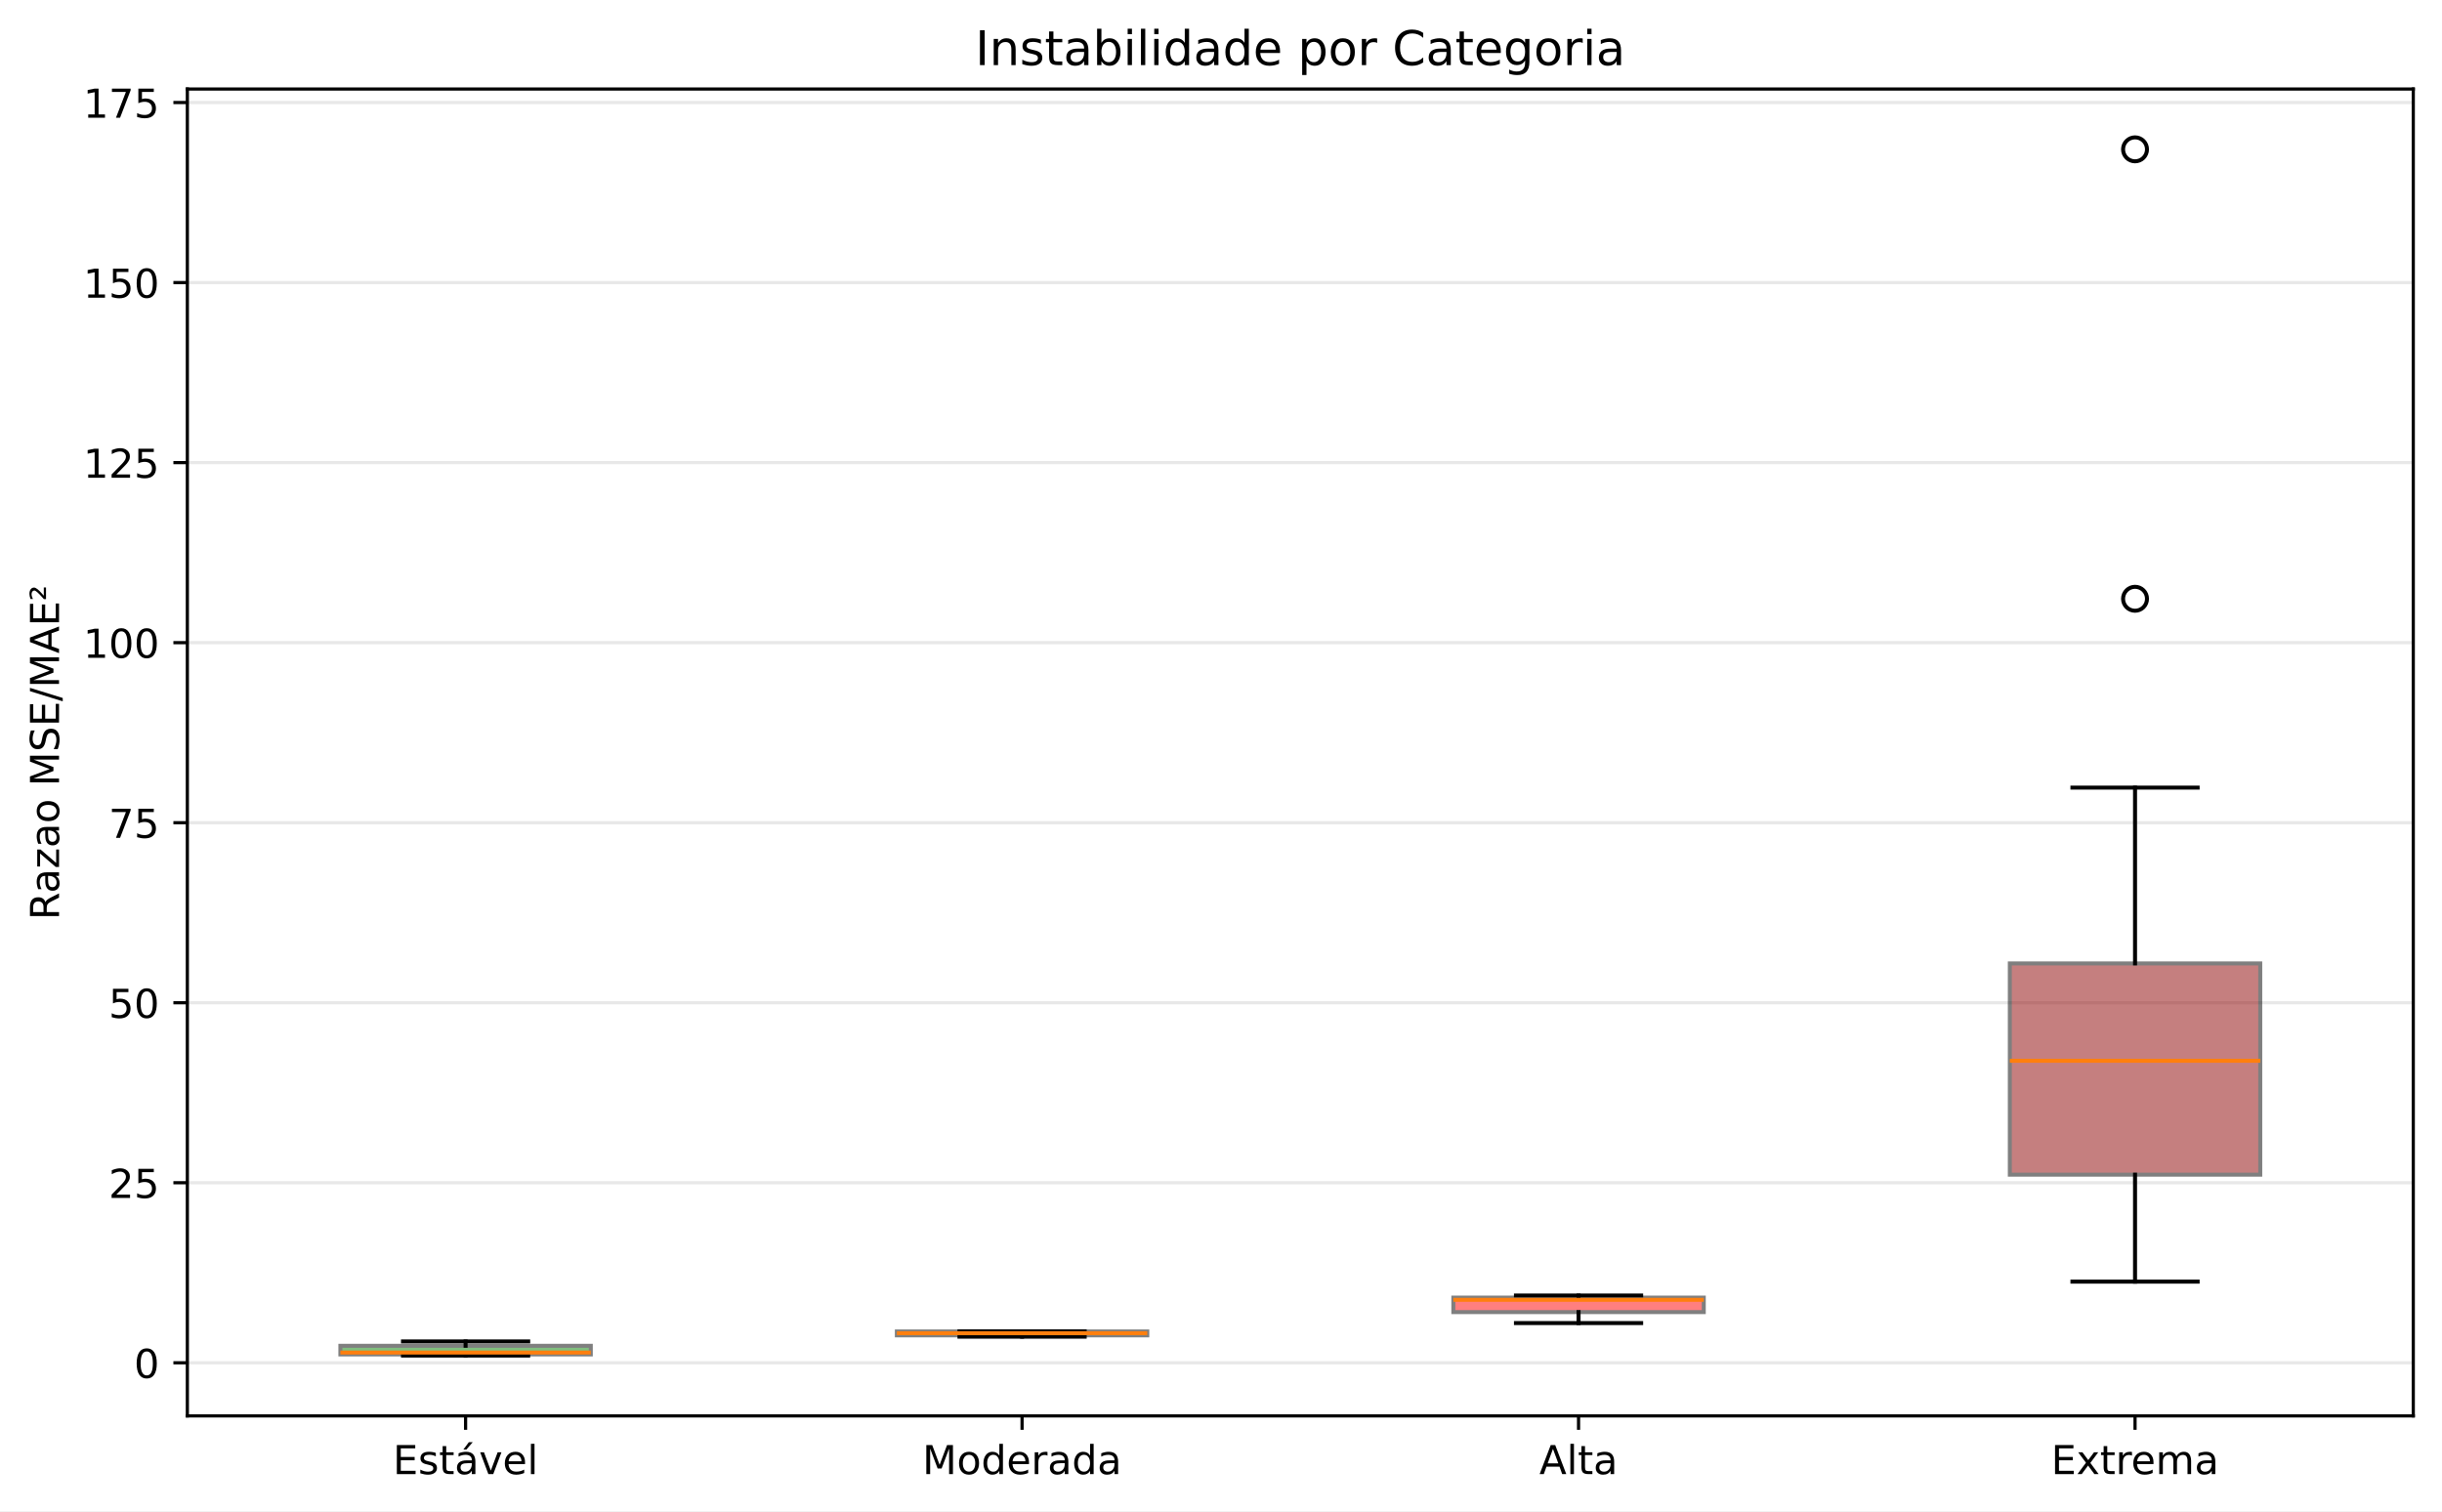
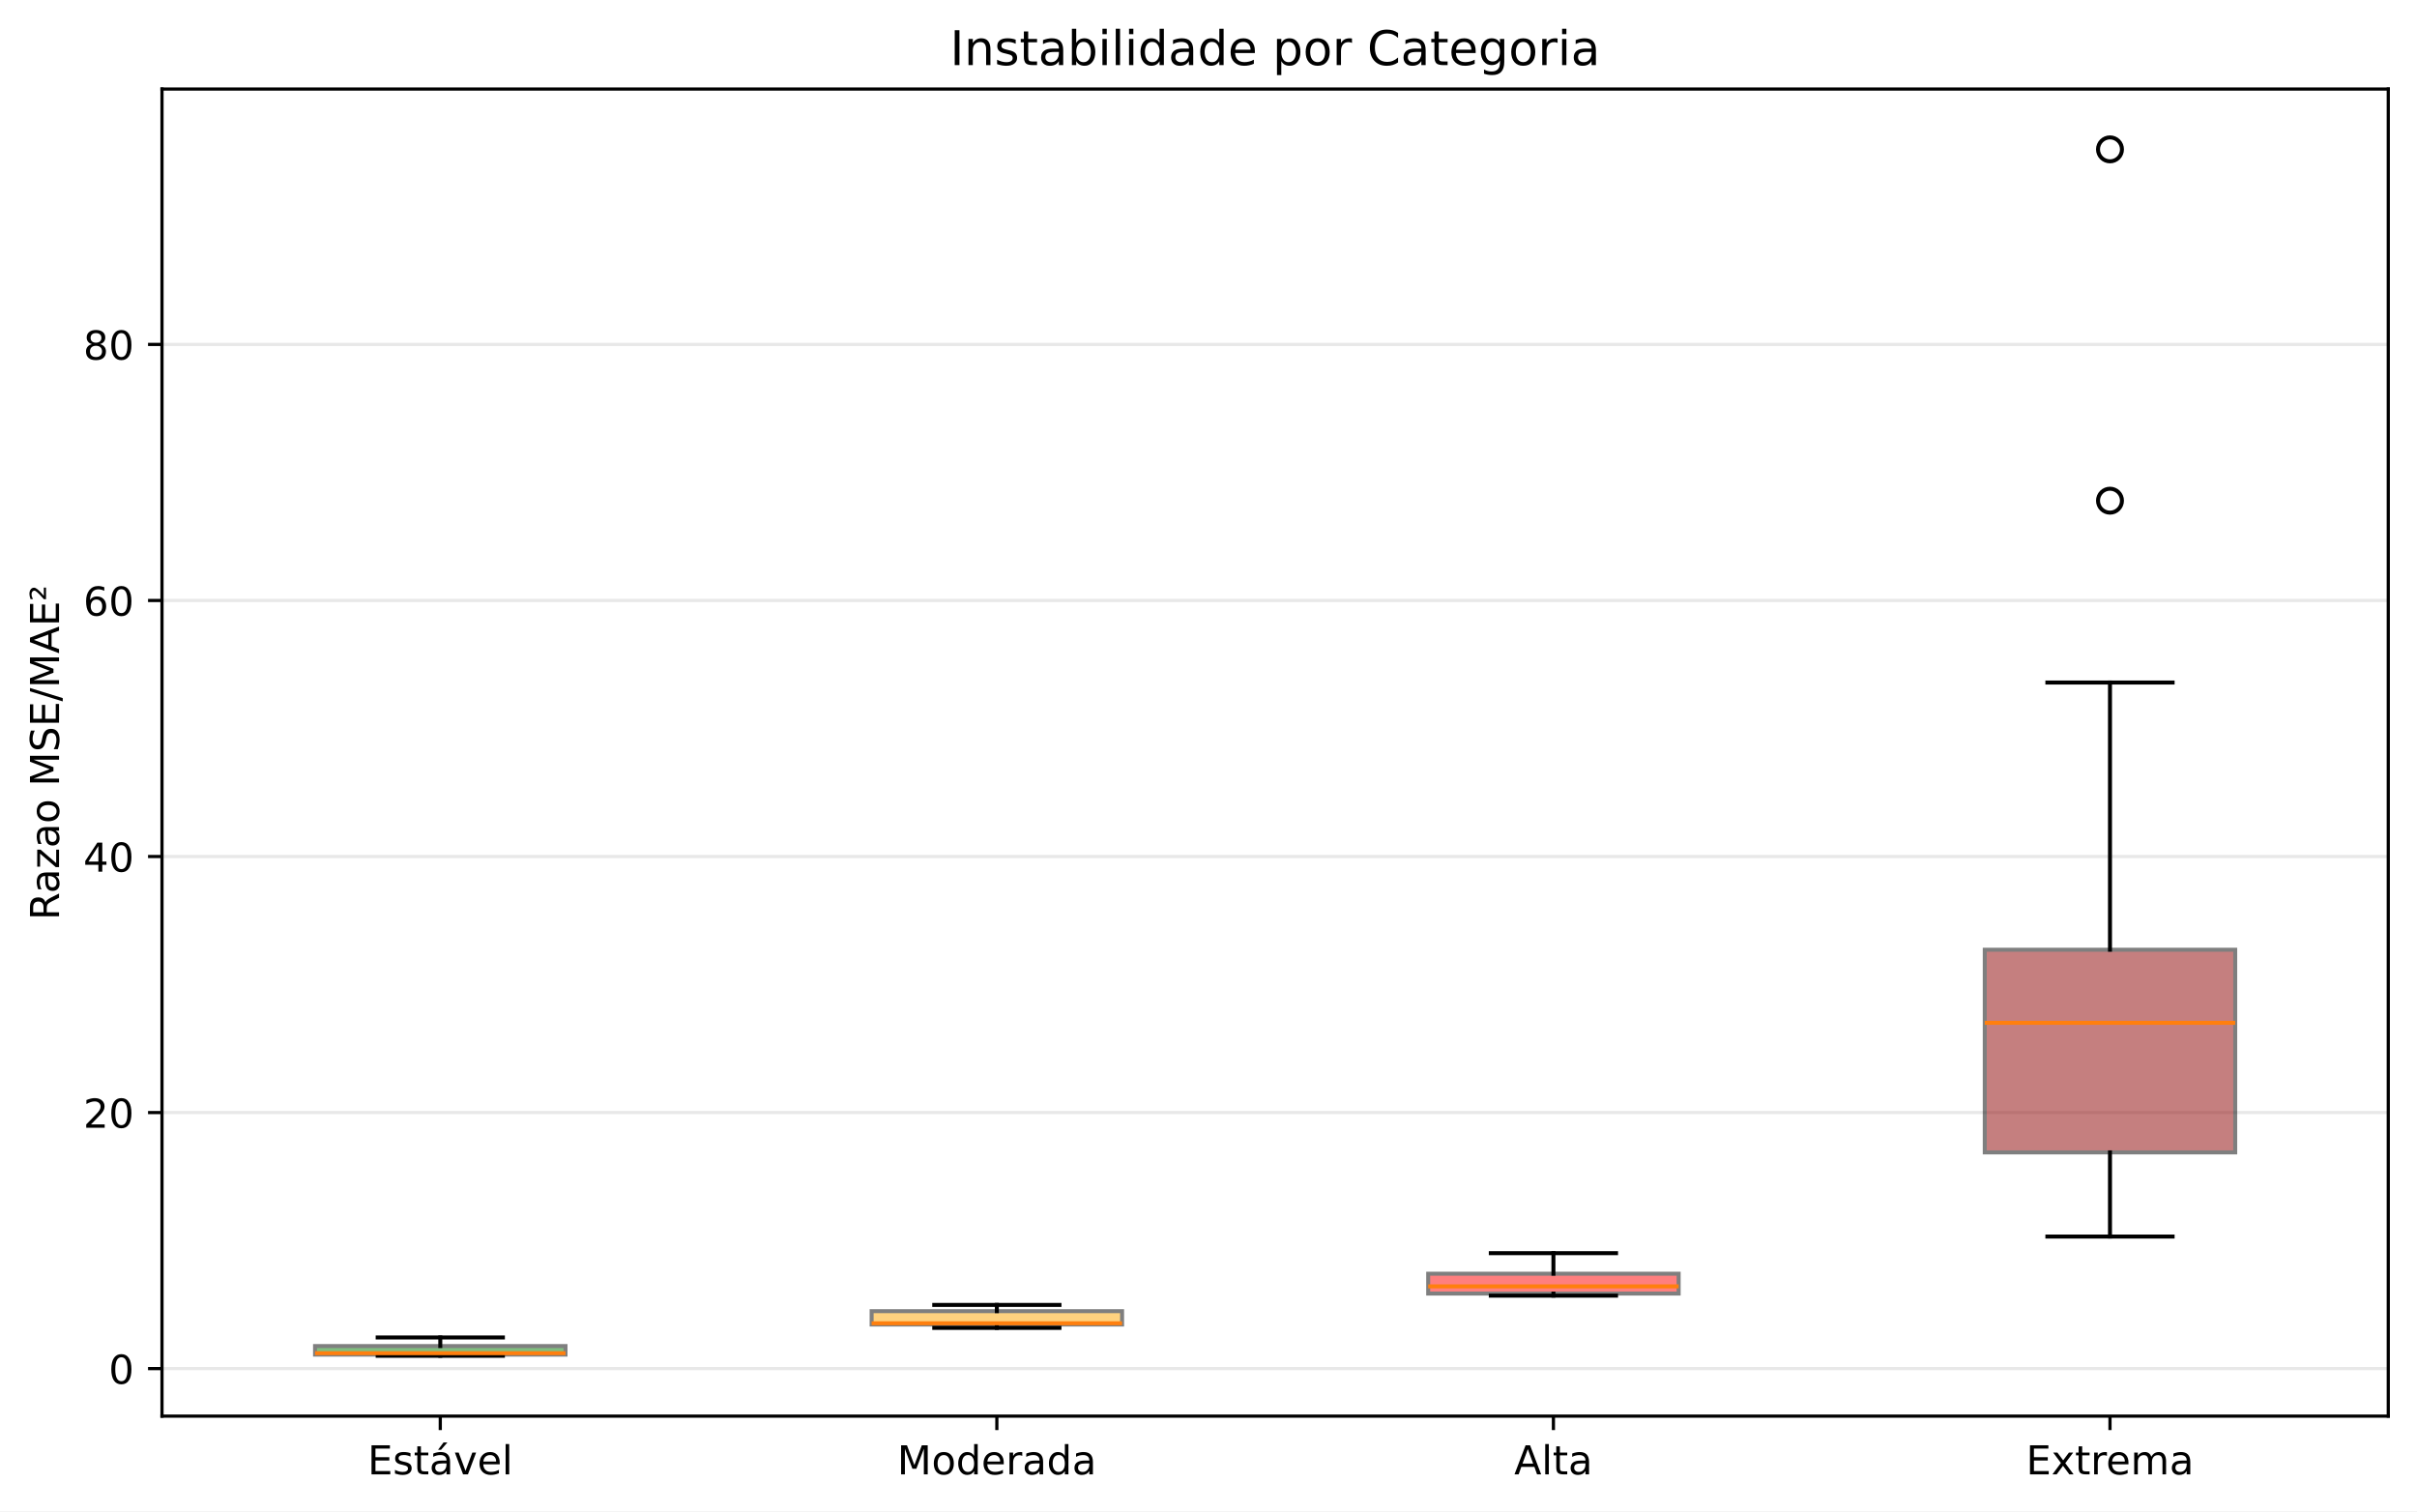
- <svg xmlns="http://www.w3.org/2000/svg" xmlns:xlink="http://www.w3.org/1999/xlink" width="612.166pt" height="378.836pt" viewBox="0 0 612.166 378.836" version="1.1">
+ <svg xmlns="http://www.w3.org/2000/svg" xmlns:xlink="http://www.w3.org/1999/xlink" width="605.803pt" height="378.836pt" viewBox="0 0 605.803 378.836" version="1.1">
  <defs>
    <style type="text/css">*{stroke-linejoin: round; stroke-linecap: butt}</style>
  </defs>
  <g id="figure_1">
    <g id="patch_1">
-       <path d="M 0 378.836  L 612.166 378.836  L 612.166 0  L 0 0  z " style="fill: #ffffff" />
+       <path d="M 0 378.836  L 605.803 378.836  L 605.803 0  L 0 0  z " style="fill: #ffffff" />
    </g>
    <g id="axes_1">
      <g id="patch_2">
-         <path d="M 46.966 354.958  L 604.966 354.958  L 604.966 22.318  L 46.966 22.318  z " style="fill: #ffffff" />
+         <path d="M 40.603 354.958  L 598.603 354.958  L 598.603 22.318  L 40.603 22.318  z " style="fill: #ffffff" />
      </g>
      <g id="matplotlib.axis_1">
        <g id="xtick_1">
          <g id="line2d_1">
            <defs>
-               <path id="m7fece9d2dd" d="M 0 0  L 0 3.5  " style="stroke: #000000; stroke-width: 0.8" />
+               <path id="m780b7bba0a" d="M 0 0  L 0 3.5  " style="stroke: #000000; stroke-width: 0.8" />
            </defs>
            <g>
-               <use xlink:href="#m7fece9d2dd" x="116.716" y="354.958" style="stroke: #000000; stroke-width: 0.8" />
+               <use xlink:href="#m780b7bba0a" x="110.353" y="354.958" style="stroke: #000000; stroke-width: 0.8" />
            </g>
          </g>
          <g id="text_1">
-             <g transform="translate(98.50234 369.5566) scale(0.1 -0.1)">
+             <g transform="translate(92.13984 369.5566) scale(0.1 -0.1)">
              <defs>
                <path id="DejaVuSans-45" d="M 628 4666  L 3578 4666  L 3578 4134  L 1259 4134  L 1259 2753  L 3481 2753  L 3481 2222  L 1259 2222  L 1259 531  L 3634 531  L 3634 0  L 628 0  L 628 4666  z " transform="scale(0.015625)" />
                <path id="DejaVuSans-73" d="M 2834 3397  L 2834 2853  Q 2591 2978 2328 3040  Q 2066 3103 1784 3103  Q 1356 3103 1142 2972  Q 928 2841 928 2578  Q 928 2378 1081 2264  Q 1234 2150 1697 2047  L 1894 2003  Q 2506 1872 2764 1633  Q 3022 1394 3022 966  Q 3022 478 2636 193  Q 2250 -91 1575 -91  Q 1294 -91 989 -36  Q 684 19 347 128  L 347 722  Q 666 556 975 473  Q 1284 391 1588 391  Q 1994 391 2212 530  Q 2431 669 2431 922  Q 2431 1156 2273 1281  Q 2116 1406 1581 1522  L 1381 1569  Q 847 1681 609 1914  Q 372 2147 372 2553  Q 372 3047 722 3315  Q 1072 3584 1716 3584  Q 2034 3584 2315 3537  Q 2597 3491 2834 3397  z " transform="scale(0.015625)" />
                <path id="DejaVuSans-74" d="M 1172 4494  L 1172 3500  L 2356 3500  L 2356 3053  L 1172 3053  L 1172 1153  Q 1172 725 1289 603  Q 1406 481 1766 481  L 2356 481  L 2356 0  L 1766 0  Q 1100 0 847 248  Q 594 497 594 1153  L 594 3053  L 172 3053  L 172 3500  L 594 3500  L 594 4494  L 1172 4494  z " transform="scale(0.015625)" />
                <path id="DejaVuSans-e1" d="M 2194 1759  Q 1497 1759 1228 1600  Q 959 1441 959 1056  Q 959 750 1161 570  Q 1363 391 1709 391  Q 2188 391 2477 730  Q 2766 1069 2766 1631  L 2766 1759  L 2194 1759  z M 3341 1997  L 3341 0  L 2766 0  L 2766 531  Q 2569 213 2275 61  Q 1981 -91 1556 -91  Q 1019 -91 701 211  Q 384 513 384 1019  Q 384 1609 779 1909  Q 1175 2209 1959 2209  L 2766 2209  L 2766 2266  Q 2766 2663 2505 2880  Q 2244 3097 1772 3097  Q 1472 3097 1187 3025  Q 903 2953 641 2809  L 641 3341  Q 956 3463 1253 3523  Q 1550 3584 1831 3584  Q 2591 3584 2966 3190  Q 3341 2797 3341 1997  z M 2290 5119  L 2912 5119  L 1894 3944  L 1415 3944  L 2290 5119  z " transform="scale(0.015625)" />
                <path id="DejaVuSans-76" d="M 191 3500  L 800 3500  L 1894 563  L 2988 3500  L 3597 3500  L 2284 0  L 1503 0  L 191 3500  z " transform="scale(0.015625)" />
                <path id="DejaVuSans-65" d="M 3597 1894  L 3597 1613  L 953 1613  Q 991 1019 1311 708  Q 1631 397 2203 397  Q 2534 397 2845 478  Q 3156 559 3463 722  L 3463 178  Q 3153 47 2828 -22  Q 2503 -91 2169 -91  Q 1331 -91 842 396  Q 353 884 353 1716  Q 353 2575 817 3079  Q 1281 3584 2069 3584  Q 2775 3584 3186 3129  Q 3597 2675 3597 1894  z M 3022 2063  Q 3016 2534 2758 2815  Q 2500 3097 2075 3097  Q 1594 3097 1305 2825  Q 1016 2553 972 2059  L 3022 2063  z " transform="scale(0.015625)" />
                <path id="DejaVuSans-6c" d="M 603 4863  L 1178 4863  L 1178 0  L 603 0  L 603 4863  z " transform="scale(0.015625)" />
              </defs>
              <use xlink:href="#DejaVuSans-45" />
              <use xlink:href="#DejaVuSans-73" transform="translate(63.18359 0)" />
              <use xlink:href="#DejaVuSans-74" transform="translate(115.2832 0)" />
              <use xlink:href="#DejaVuSans-e1" transform="translate(154.4922 0)" />
              <use xlink:href="#DejaVuSans-76" transform="translate(215.7715 0)" />
              <use xlink:href="#DejaVuSans-65" transform="translate(274.9512 0)" />
              <use xlink:href="#DejaVuSans-6c" transform="translate(336.4746 0)" />
            </g>
          </g>
        </g>
        <g id="xtick_2">
          <g id="line2d_2">
            <g>
-               <use xlink:href="#m7fece9d2dd" x="256.216" y="354.958" style="stroke: #000000; stroke-width: 0.8" />
+               <use xlink:href="#m780b7bba0a" x="249.853" y="354.958" style="stroke: #000000; stroke-width: 0.8" />
            </g>
          </g>
          <g id="text_2">
-             <g transform="translate(231.2336 369.5566) scale(0.1 -0.1)">
+             <g transform="translate(224.8711 369.5566) scale(0.1 -0.1)">
              <defs>
                <path id="DejaVuSans-4d" d="M 628 4666  L 1569 4666  L 2759 1491  L 3956 4666  L 4897 4666  L 4897 0  L 4281 0  L 4281 4097  L 3078 897  L 2444 897  L 1241 4097  L 1241 0  L 628 0  L 628 4666  z " transform="scale(0.015625)" />
                <path id="DejaVuSans-6f" d="M 1959 3097  Q 1497 3097 1228 2736  Q 959 2375 959 1747  Q 959 1119 1226 758  Q 1494 397 1959 397  Q 2419 397 2687 759  Q 2956 1122 2956 1747  Q 2956 2369 2687 2733  Q 2419 3097 1959 3097  z M 1959 3584  Q 2709 3584 3137 3096  Q 3566 2609 3566 1747  Q 3566 888 3137 398  Q 2709 -91 1959 -91  Q 1206 -91 779 398  Q 353 888 353 1747  Q 353 2609 779 3096  Q 1206 3584 1959 3584  z " transform="scale(0.015625)" />
                <path id="DejaVuSans-64" d="M 2906 2969  L 2906 4863  L 3481 4863  L 3481 0  L 2906 0  L 2906 525  Q 2725 213 2448 61  Q 2172 -91 1784 -91  Q 1150 -91 751 415  Q 353 922 353 1747  Q 353 2572 751 3078  Q 1150 3584 1784 3584  Q 2172 3584 2448 3432  Q 2725 3281 2906 2969  z M 947 1747  Q 947 1113 1208 752  Q 1469 391 1925 391  Q 2381 391 2643 752  Q 2906 1113 2906 1747  Q 2906 2381 2643 2742  Q 2381 3103 1925 3103  Q 1469 3103 1208 2742  Q 947 2381 947 1747  z " transform="scale(0.015625)" />
                <path id="DejaVuSans-72" d="M 2631 2963  Q 2534 3019 2420 3045  Q 2306 3072 2169 3072  Q 1681 3072 1420 2755  Q 1159 2438 1159 1844  L 1159 0  L 581 0  L 581 3500  L 1159 3500  L 1159 2956  Q 1341 3275 1631 3429  Q 1922 3584 2338 3584  Q 2397 3584 2469 3576  Q 2541 3569 2628 3553  L 2631 2963  z " transform="scale(0.015625)" />
                <path id="DejaVuSans-61" d="M 2194 1759  Q 1497 1759 1228 1600  Q 959 1441 959 1056  Q 959 750 1161 570  Q 1363 391 1709 391  Q 2188 391 2477 730  Q 2766 1069 2766 1631  L 2766 1759  L 2194 1759  z M 3341 1997  L 3341 0  L 2766 0  L 2766 531  Q 2569 213 2275 61  Q 1981 -91 1556 -91  Q 1019 -91 701 211  Q 384 513 384 1019  Q 384 1609 779 1909  Q 1175 2209 1959 2209  L 2766 2209  L 2766 2266  Q 2766 2663 2505 2880  Q 2244 3097 1772 3097  Q 1472 3097 1187 3025  Q 903 2953 641 2809  L 641 3341  Q 956 3463 1253 3523  Q 1550 3584 1831 3584  Q 2591 3584 2966 3190  Q 3341 2797 3341 1997  z " transform="scale(0.015625)" />
              </defs>
              <use xlink:href="#DejaVuSans-4d" />
              <use xlink:href="#DejaVuSans-6f" transform="translate(86.2793 0)" />
              <use xlink:href="#DejaVuSans-64" transform="translate(147.4609 0)" />
              <use xlink:href="#DejaVuSans-65" transform="translate(210.9375 0)" />
              <use xlink:href="#DejaVuSans-72" transform="translate(272.4609 0)" />
              <use xlink:href="#DejaVuSans-61" transform="translate(313.5742 0)" />
              <use xlink:href="#DejaVuSans-64" transform="translate(374.8535 0)" />
              <use xlink:href="#DejaVuSans-61" transform="translate(438.3301 0)" />
            </g>
          </g>
        </g>
        <g id="xtick_3">
          <g id="line2d_3">
            <g>
-               <use xlink:href="#m7fece9d2dd" x="395.716" y="354.958" style="stroke: #000000; stroke-width: 0.8" />
+               <use xlink:href="#m780b7bba0a" x="389.353" y="354.958" style="stroke: #000000; stroke-width: 0.8" />
            </g>
          </g>
          <g id="text_3">
-             <g transform="translate(385.882 369.5566) scale(0.1 -0.1)">
+             <g transform="translate(379.5195 369.5566) scale(0.1 -0.1)">
              <defs>
                <path id="DejaVuSans-41" d="M 2188 4044  L 1331 1722  L 3047 1722  L 2188 4044  z M 1831 4666  L 2547 4666  L 4325 0  L 3669 0  L 3244 1197  L 1141 1197  L 716 0  L 50 0  L 1831 4666  z " transform="scale(0.015625)" />
              </defs>
              <use xlink:href="#DejaVuSans-41" />
              <use xlink:href="#DejaVuSans-6c" transform="translate(68.4082 0)" />
              <use xlink:href="#DejaVuSans-74" transform="translate(96.19141 0)" />
              <use xlink:href="#DejaVuSans-61" transform="translate(135.4004 0)" />
            </g>
          </g>
        </g>
        <g id="xtick_4">
          <g id="line2d_4">
            <g>
-               <use xlink:href="#m7fece9d2dd" x="535.216" y="354.958" style="stroke: #000000; stroke-width: 0.8" />
+               <use xlink:href="#m780b7bba0a" x="528.853" y="354.958" style="stroke: #000000; stroke-width: 0.8" />
            </g>
          </g>
          <g id="text_4">
-             <g transform="translate(514.1828 369.5566) scale(0.1 -0.1)">
+             <g transform="translate(507.8203 369.5566) scale(0.1 -0.1)">
              <defs>
                <path id="DejaVuSans-78" d="M 3513 3500  L 2247 1797  L 3578 0  L 2900 0  L 1881 1375  L 863 0  L 184 0  L 1544 1831  L 300 3500  L 978 3500  L 1906 2253  L 2834 3500  L 3513 3500  z " transform="scale(0.015625)" />
                <path id="DejaVuSans-6d" d="M 3328 2828  Q 3544 3216 3844 3400  Q 4144 3584 4550 3584  Q 5097 3584 5394 3201  Q 5691 2819 5691 2113  L 5691 0  L 5113 0  L 5113 2094  Q 5113 2597 4934 2840  Q 4756 3084 4391 3084  Q 3944 3084 3684 2787  Q 3425 2491 3425 1978  L 3425 0  L 2847 0  L 2847 2094  Q 2847 2600 2669 2842  Q 2491 3084 2119 3084  Q 1678 3084 1418 2786  Q 1159 2488 1159 1978  L 1159 0  L 581 0  L 581 3500  L 1159 3500  L 1159 2956  Q 1356 3278 1631 3431  Q 1906 3584 2284 3584  Q 2666 3584 2933 3390  Q 3200 3197 3328 2828  z " transform="scale(0.015625)" />
              </defs>
              <use xlink:href="#DejaVuSans-45" />
              <use xlink:href="#DejaVuSans-78" transform="translate(63.18359 0)" />
              <use xlink:href="#DejaVuSans-74" transform="translate(122.3633 0)" />
              <use xlink:href="#DejaVuSans-72" transform="translate(161.5723 0)" />
              <use xlink:href="#DejaVuSans-65" transform="translate(200.4355 0)" />
              <use xlink:href="#DejaVuSans-6d" transform="translate(261.959 0)" />
              <use xlink:href="#DejaVuSans-61" transform="translate(359.3711 0)" />
            </g>
          </g>
        </g>
      </g>
      <g id="matplotlib.axis_2">
        <g id="ytick_1">
          <g id="line2d_5">
-             <path d="M 46.966 341.649  L 604.966 341.649  " clip-path="url(#p6af36f04df)" style="fill: none; stroke: #b0b0b0; stroke-opacity: 0.3; stroke-width: 0.8; stroke-linecap: square" />
+             <path d="M 40.603 343.047  L 598.603 343.047  " clip-path="url(#paced80e25e)" style="fill: none; stroke: #b0b0b0; stroke-opacity: 0.3; stroke-width: 0.8; stroke-linecap: square" />
          </g>
          <g id="line2d_6">
            <defs>
-               <path id="m280bba5cdb" d="M 0 0  L -3.5 0  " style="stroke: #000000; stroke-width: 0.8" />
+               <path id="m5405445f3c" d="M 0 0  L -3.5 0  " style="stroke: #000000; stroke-width: 0.8" />
            </defs>
            <g>
-               <use xlink:href="#m280bba5cdb" x="46.966" y="341.649" style="stroke: #000000; stroke-width: 0.8" />
+               <use xlink:href="#m5405445f3c" x="40.603" y="343.047" style="stroke: #000000; stroke-width: 0.8" />
            </g>
          </g>
          <g id="text_5">
-             <g transform="translate(33.60312 345.4481) scale(0.1 -0.1)">
+             <g transform="translate(27.24063 346.8462) scale(0.1 -0.1)">
              <defs>
                <path id="DejaVuSans-30" d="M 2034 4250  Q 1547 4250 1301 3770  Q 1056 3291 1056 2328  Q 1056 1369 1301 889  Q 1547 409 2034 409  Q 2525 409 2770 889  Q 3016 1369 3016 2328  Q 3016 3291 2770 3770  Q 2525 4250 2034 4250  z M 2034 4750  Q 2819 4750 3233 4129  Q 3647 3509 3647 2328  Q 3647 1150 3233 529  Q 2819 -91 2034 -91  Q 1250 -91 836 529  Q 422 1150 422 2328  Q 422 3509 836 4129  Q 1250 4750 2034 4750  z " transform="scale(0.015625)" />
              </defs>
              <use xlink:href="#DejaVuSans-30" />
            </g>
          </g>
        </g>
        <g id="ytick_2">
          <g id="line2d_7">
-             <path d="M 46.966 296.514  L 604.966 296.514  " clip-path="url(#p6af36f04df)" style="fill: none; stroke: #b0b0b0; stroke-opacity: 0.3; stroke-width: 0.8; stroke-linecap: square" />
+             <path d="M 40.603 278.869  L 598.603 278.869  " clip-path="url(#paced80e25e)" style="fill: none; stroke: #b0b0b0; stroke-opacity: 0.3; stroke-width: 0.8; stroke-linecap: square" />
          </g>
          <g id="line2d_8">
            <g>
-               <use xlink:href="#m280bba5cdb" x="46.966" y="296.514" style="stroke: #000000; stroke-width: 0.8" />
+               <use xlink:href="#m5405445f3c" x="40.603" y="278.869" style="stroke: #000000; stroke-width: 0.8" />
            </g>
          </g>
          <g id="text_6">
-             <g transform="translate(27.24063 300.3135) scale(0.1 -0.1)">
+             <g transform="translate(20.87813 282.6683) scale(0.1 -0.1)">
              <defs>
                <path id="DejaVuSans-32" d="M 1228 531  L 3431 531  L 3431 0  L 469 0  L 469 531  Q 828 903 1448 1529  Q 2069 2156 2228 2338  Q 2531 2678 2651 2914  Q 2772 3150 2772 3378  Q 2772 3750 2511 3984  Q 2250 4219 1831 4219  Q 1534 4219 1204 4116  Q 875 4013 500 3803  L 500 4441  Q 881 4594 1212 4672  Q 1544 4750 1819 4750  Q 2544 4750 2975 4387  Q 3406 4025 3406 3419  Q 3406 3131 3298 2873  Q 3191 2616 2906 2266  Q 2828 2175 2409 1742  Q 1991 1309 1228 531  z " transform="scale(0.015625)" />
-                 <path id="DejaVuSans-35" d="M 691 4666  L 3169 4666  L 3169 4134  L 1269 4134  L 1269 2991  Q 1406 3038 1543 3061  Q 1681 3084 1819 3084  Q 2600 3084 3056 2656  Q 3513 2228 3513 1497  Q 3513 744 3044 326  Q 2575 -91 1722 -91  Q 1428 -91 1123 -41  Q 819 9 494 109  L 494 744  Q 775 591 1075 516  Q 1375 441 1709 441  Q 2250 441 2565 725  Q 2881 1009 2881 1497  Q 2881 1984 2565 2268  Q 2250 2553 1709 2553  Q 1456 2553 1204 2497  Q 953 2441 691 2322  L 691 4666  z " transform="scale(0.015625)" />
              </defs>
              <use xlink:href="#DejaVuSans-32" />
-               <use xlink:href="#DejaVuSans-35" transform="translate(63.62305 0)" />
+               <use xlink:href="#DejaVuSans-30" transform="translate(63.62305 0)" />
            </g>
          </g>
        </g>
        <g id="ytick_3">
          <g id="line2d_9">
-             <path d="M 46.966 251.38  L 604.966 251.38  " clip-path="url(#p6af36f04df)" style="fill: none; stroke: #b0b0b0; stroke-opacity: 0.3; stroke-width: 0.8; stroke-linecap: square" />
+             <path d="M 40.603 214.691  L 598.603 214.691  " clip-path="url(#paced80e25e)" style="fill: none; stroke: #b0b0b0; stroke-opacity: 0.3; stroke-width: 0.8; stroke-linecap: square" />
          </g>
          <g id="line2d_10">
            <g>
-               <use xlink:href="#m280bba5cdb" x="46.966" y="251.38" style="stroke: #000000; stroke-width: 0.8" />
+               <use xlink:href="#m5405445f3c" x="40.603" y="214.691" style="stroke: #000000; stroke-width: 0.8" />
            </g>
          </g>
          <g id="text_7">
-             <g transform="translate(27.24063 255.1789) scale(0.1 -0.1)">
-               <use xlink:href="#DejaVuSans-35" />
+             <g transform="translate(20.87813 218.4904) scale(0.1 -0.1)">
+               <defs>
+                 <path id="DejaVuSans-34" d="M 2419 4116  L 825 1625  L 2419 1625  L 2419 4116  z M 2253 4666  L 3047 4666  L 3047 1625  L 3713 1625  L 3713 1100  L 3047 1100  L 3047 0  L 2419 0  L 2419 1100  L 313 1100  L 313 1709  L 2253 4666  z " transform="scale(0.015625)" />
+               </defs>
+               <use xlink:href="#DejaVuSans-34" />
              <use xlink:href="#DejaVuSans-30" transform="translate(63.62305 0)" />
            </g>
          </g>
        </g>
        <g id="ytick_4">
          <g id="line2d_11">
-             <path d="M 46.966 206.245  L 604.966 206.245  " clip-path="url(#p6af36f04df)" style="fill: none; stroke: #b0b0b0; stroke-opacity: 0.3; stroke-width: 0.8; stroke-linecap: square" />
+             <path d="M 40.603 150.513  L 598.603 150.513  " clip-path="url(#paced80e25e)" style="fill: none; stroke: #b0b0b0; stroke-opacity: 0.3; stroke-width: 0.8; stroke-linecap: square" />
          </g>
          <g id="line2d_12">
            <g>
-               <use xlink:href="#m280bba5cdb" x="46.966" y="206.245" style="stroke: #000000; stroke-width: 0.8" />
+               <use xlink:href="#m5405445f3c" x="40.603" y="150.513" style="stroke: #000000; stroke-width: 0.8" />
            </g>
          </g>
          <g id="text_8">
-             <g transform="translate(27.24063 210.0444) scale(0.1 -0.1)">
-               <defs>
-                 <path id="DejaVuSans-37" d="M 525 4666  L 3525 4666  L 3525 4397  L 1831 0  L 1172 0  L 2766 4134  L 525 4134  L 525 4666  z " transform="scale(0.015625)" />
-               </defs>
-               <use xlink:href="#DejaVuSans-37" />
-               <use xlink:href="#DejaVuSans-35" transform="translate(63.62305 0)" />
+             <g transform="translate(20.87813 154.3124) scale(0.1 -0.1)">
+               <defs>
+                 <path id="DejaVuSans-36" d="M 2113 2584  Q 1688 2584 1439 2293  Q 1191 2003 1191 1497  Q 1191 994 1439 701  Q 1688 409 2113 409  Q 2538 409 2786 701  Q 3034 994 3034 1497  Q 3034 2003 2786 2293  Q 2538 2584 2113 2584  z M 3366 4563  L 3366 3988  Q 3128 4100 2886 4159  Q 2644 4219 2406 4219  Q 1781 4219 1451 3797  Q 1122 3375 1075 2522  Q 1259 2794 1537 2939  Q 1816 3084 2150 3084  Q 2853 3084 3261 2657  Q 3669 2231 3669 1497  Q 3669 778 3244 343  Q 2819 -91 2113 -91  Q 1303 -91 875 529  Q 447 1150 447 2328  Q 447 3434 972 4092  Q 1497 4750 2381 4750  Q 2619 4750 2861 4703  Q 3103 4656 3366 4563  z " transform="scale(0.015625)" />
+               </defs>
+               <use xlink:href="#DejaVuSans-36" />
+               <use xlink:href="#DejaVuSans-30" transform="translate(63.62305 0)" />
            </g>
          </g>
        </g>
        <g id="ytick_5">
          <g id="line2d_13">
-             <path d="M 46.966 161.111  L 604.966 161.111  " clip-path="url(#p6af36f04df)" style="fill: none; stroke: #b0b0b0; stroke-opacity: 0.3; stroke-width: 0.8; stroke-linecap: square" />
+             <path d="M 40.603 86.335  L 598.603 86.335  " clip-path="url(#paced80e25e)" style="fill: none; stroke: #b0b0b0; stroke-opacity: 0.3; stroke-width: 0.8; stroke-linecap: square" />
          </g>
          <g id="line2d_14">
            <g>
-               <use xlink:href="#m280bba5cdb" x="46.966" y="161.111" style="stroke: #000000; stroke-width: 0.8" />
+               <use xlink:href="#m5405445f3c" x="40.603" y="86.335" style="stroke: #000000; stroke-width: 0.8" />
            </g>
          </g>
          <g id="text_9">
-             <g transform="translate(20.87813 164.9098) scale(0.1 -0.1)">
-               <defs>
-                 <path id="DejaVuSans-31" d="M 794 531  L 1825 531  L 1825 4091  L 703 3866  L 703 4441  L 1819 4666  L 2450 4666  L 2450 531  L 3481 531  L 3481 0  L 794 0  L 794 531  z " transform="scale(0.015625)" />
-               </defs>
-               <use xlink:href="#DejaVuSans-31" />
+             <g transform="translate(20.87813 90.13451) scale(0.1 -0.1)">
+               <defs>
+                 <path id="DejaVuSans-38" d="M 2034 2216  Q 1584 2216 1326 1975  Q 1069 1734 1069 1313  Q 1069 891 1326 650  Q 1584 409 2034 409  Q 2484 409 2743 651  Q 3003 894 3003 1313  Q 3003 1734 2745 1975  Q 2488 2216 2034 2216  z M 1403 2484  Q 997 2584 770 2862  Q 544 3141 544 3541  Q 544 4100 942 4425  Q 1341 4750 2034 4750  Q 2731 4750 3128 4425  Q 3525 4100 3525 3541  Q 3525 3141 3298 2862  Q 3072 2584 2669 2484  Q 3125 2378 3379 2068  Q 3634 1759 3634 1313  Q 3634 634 3220 271  Q 2806 -91 2034 -91  Q 1263 -91 848 271  Q 434 634 434 1313  Q 434 1759 690 2068  Q 947 2378 1403 2484  z M 1172 3481  Q 1172 3119 1398 2916  Q 1625 2713 2034 2713  Q 2441 2713 2670 2916  Q 2900 3119 2900 3481  Q 2900 3844 2670 4047  Q 2441 4250 2034 4250  Q 1625 4250 1398 4047  Q 1172 3844 1172 3481  z " transform="scale(0.015625)" />
+               </defs>
+               <use xlink:href="#DejaVuSans-38" />
              <use xlink:href="#DejaVuSans-30" transform="translate(63.62305 0)" />
-               <use xlink:href="#DejaVuSans-30" transform="translate(127.2461 0)" />
-             </g>
-           </g>
-         </g>
-         <g id="ytick_6">
-           <g id="line2d_15">
-             <path d="M 46.966 115.976  L 604.966 115.976  " clip-path="url(#p6af36f04df)" style="fill: none; stroke: #b0b0b0; stroke-opacity: 0.3; stroke-width: 0.8; stroke-linecap: square" />
-           </g>
-           <g id="line2d_16">
-             <g>
-               <use xlink:href="#m280bba5cdb" x="46.966" y="115.976" style="stroke: #000000; stroke-width: 0.8" />
-             </g>
-           </g>
-           <g id="text_10">
-             <g transform="translate(20.87813 119.7752) scale(0.1 -0.1)">
-               <use xlink:href="#DejaVuSans-31" />
-               <use xlink:href="#DejaVuSans-32" transform="translate(63.62305 0)" />
-               <use xlink:href="#DejaVuSans-35" transform="translate(127.2461 0)" />
-             </g>
-           </g>
-         </g>
-         <g id="ytick_7">
-           <g id="line2d_17">
-             <path d="M 46.966 70.841  L 604.966 70.841  " clip-path="url(#p6af36f04df)" style="fill: none; stroke: #b0b0b0; stroke-opacity: 0.3; stroke-width: 0.8; stroke-linecap: square" />
-           </g>
-           <g id="line2d_18">
-             <g>
-               <use xlink:href="#m280bba5cdb" x="46.966" y="70.841" style="stroke: #000000; stroke-width: 0.8" />
-             </g>
-           </g>
-           <g id="text_11">
-             <g transform="translate(20.87813 74.64056) scale(0.1 -0.1)">
-               <use xlink:href="#DejaVuSans-31" />
-               <use xlink:href="#DejaVuSans-35" transform="translate(63.62305 0)" />
-               <use xlink:href="#DejaVuSans-30" transform="translate(127.2461 0)" />
-             </g>
-           </g>
-         </g>
-         <g id="ytick_8">
-           <g id="line2d_19">
-             <path d="M 46.966 25.707  L 604.966 25.707  " clip-path="url(#p6af36f04df)" style="fill: none; stroke: #b0b0b0; stroke-opacity: 0.3; stroke-width: 0.8; stroke-linecap: square" />
-           </g>
-           <g id="line2d_20">
-             <g>
-               <use xlink:href="#m280bba5cdb" x="46.966" y="25.707" style="stroke: #000000; stroke-width: 0.8" />
-             </g>
-           </g>
-           <g id="text_12">
-             <g transform="translate(20.87813 29.50596) scale(0.1 -0.1)">
-               <use xlink:href="#DejaVuSans-31" />
-               <use xlink:href="#DejaVuSans-37" transform="translate(63.62305 0)" />
-               <use xlink:href="#DejaVuSans-35" transform="translate(127.2461 0)" />
-             </g>
-           </g>
-         </g>
-         <g id="text_13">
+             </g>
+           </g>
+         </g>
+         <g id="text_10">
          <g transform="translate(14.79844 230.6311) rotate(-90) scale(0.1 -0.1)">
            <defs>
              <path id="DejaVuSans-52" d="M 2841 2188  Q 3044 2119 3236 1894  Q 3428 1669 3622 1275  L 4263 0  L 3584 0  L 2988 1197  Q 2756 1666 2539 1819  Q 2322 1972 1947 1972  L 1259 1972  L 1259 0  L 628 0  L 628 4666  L 2053 4666  Q 2853 4666 3247 4331  Q 3641 3997 3641 3322  Q 3641 2881 3436 2590  Q 3231 2300 2841 2188  z M 1259 4147  L 1259 2491  L 2053 2491  Q 2509 2491 2742 2702  Q 2975 2913 2975 3322  Q 2975 3731 2742 3939  Q 2509 4147 2053 4147  L 1259 4147  z " transform="scale(0.015625)" />
              <path id="DejaVuSans-7a" d="M 353 3500  L 3084 3500  L 3084 2975  L 922 459  L 3084 459  L 3084 0  L 275 0  L 275 525  L 2438 3041  L 353 3041  L 353 3500  z " transform="scale(0.015625)" />
              <path id="DejaVuSans-20" transform="scale(0.015625)" />
              <path id="DejaVuSans-53" d="M 3425 4513  L 3425 3897  Q 3066 4069 2747 4153  Q 2428 4238 2131 4238  Q 1616 4238 1336 4038  Q 1056 3838 1056 3469  Q 1056 3159 1242 3001  Q 1428 2844 1947 2747  L 2328 2669  Q 3034 2534 3370 2195  Q 3706 1856 3706 1288  Q 3706 609 3251 259  Q 2797 -91 1919 -91  Q 1588 -91 1214 -16  Q 841 59 441 206  L 441 856  Q 825 641 1194 531  Q 1563 422 1919 422  Q 2459 422 2753 634  Q 3047 847 3047 1241  Q 3047 1584 2836 1778  Q 2625 1972 2144 2069  L 1759 2144  Q 1053 2284 737 2584  Q 422 2884 422 3419  Q 422 4038 858 4394  Q 1294 4750 2059 4750  Q 2388 4750 2728 4690  Q 3069 4631 3425 4513  z " transform="scale(0.015625)" />
              <path id="DejaVuSans-2f" d="M 1625 4666  L 2156 4666  L 531 -594  L 0 -594  L 1625 4666  z " transform="scale(0.015625)" />
              <path id="DejaVuSans-b2" d="M 838 2444  L 2163 2444  L 2163 2088  L 294 2088  L 294 2431  Q 400 2528 597 2703  Q 1672 3656 1672 3950  Q 1672 4156 1509 4282  Q 1347 4409 1081 4409  Q 919 4409 728 4354  Q 538 4300 313 4191  L 313 4575  Q 553 4663 761 4706  Q 969 4750 1147 4750  Q 1600 4750 1872 4544  Q 2144 4338 2144 4000  Q 2144 3566 1109 2678  Q 934 2528 838 2444  z " transform="scale(0.015625)" />
            </defs>
            <use xlink:href="#DejaVuSans-52" />
            <use xlink:href="#DejaVuSans-61" transform="translate(67.23242 0)" />
            <use xlink:href="#DejaVuSans-7a" transform="translate(128.5117 0)" />
            <use xlink:href="#DejaVuSans-61" transform="translate(181.002 0)" />
            <use xlink:href="#DejaVuSans-6f" transform="translate(242.2812 0)" />
            <use xlink:href="#DejaVuSans-20" transform="translate(303.4629 0)" />
            <use xlink:href="#DejaVuSans-4d" transform="translate(335.25 0)" />
            <use xlink:href="#DejaVuSans-53" transform="translate(421.5293 0)" />
            <use xlink:href="#DejaVuSans-45" transform="translate(485.0059 0)" />
            <use xlink:href="#DejaVuSans-2f" transform="translate(548.1895 0)" />
            <use xlink:href="#DejaVuSans-4d" transform="translate(581.8809 0)" />
            <use xlink:href="#DejaVuSans-41" transform="translate(668.1602 0)" />
            <use xlink:href="#DejaVuSans-45" transform="translate(736.5684 0)" />
            <use xlink:href="#DejaVuSans-b2" transform="translate(799.752 0)" />
          </g>
        </g>
      </g>
      <g id="patch_3">
-         <path d="M 85.328 339.547  L 148.103 339.547  L 148.103 337.388  L 85.328 337.388  L 85.328 339.547  z " clip-path="url(#p6af36f04df)" style="fill: #008000; opacity: 0.5; stroke: #000000; stroke-linejoin: miter" />
+         <path d="M 78.966 339.539  L 141.741 339.539  L 141.741 337.397  L 78.966 337.397  L 78.966 339.539  z " clip-path="url(#paced80e25e)" style="fill: #008000; opacity: 0.5; stroke: #000000; stroke-linejoin: miter" />
+       </g>
+       <g id="line2d_15">
+         <path d="M 110.353 339.539  L 110.353 339.838  " clip-path="url(#paced80e25e)" style="fill: none; stroke: #000000; stroke-linecap: square" />
+       </g>
+       <g id="line2d_16">
+         <path d="M 110.353 337.397  L 110.353 335.243  " clip-path="url(#paced80e25e)" style="fill: none; stroke: #000000; stroke-linecap: square" />
+       </g>
+       <g id="line2d_17">
+         <path d="M 94.659 339.838  L 126.047 339.838  " clip-path="url(#paced80e25e)" style="fill: none; stroke: #000000; stroke-linecap: square" />
+       </g>
+       <g id="line2d_18">
+         <path d="M 94.659 335.243  L 126.047 335.243  " clip-path="url(#paced80e25e)" style="fill: none; stroke: #000000; stroke-linecap: square" />
+       </g>
+       <g id="line2d_19" />
+       <g id="patch_4">
+         <path d="M 218.466 331.996  L 281.241 331.996  L 281.241 328.652  L 218.466 328.652  L 218.466 331.996  z " clip-path="url(#paced80e25e)" style="fill: #ffa500; opacity: 0.5; stroke: #000000; stroke-linejoin: miter" />
+       </g>
+       <g id="line2d_20">
+         <path d="M 249.853 331.996  L 249.853 332.84  " clip-path="url(#paced80e25e)" style="fill: none; stroke: #000000; stroke-linecap: square" />
      </g>
      <g id="line2d_21">
-         <path d="M 116.716 339.547  L 116.716 339.838  " clip-path="url(#p6af36f04df)" style="fill: none; stroke: #000000; stroke-linecap: square" />
+         <path d="M 249.853 328.652  L 249.853 327.083  " clip-path="url(#paced80e25e)" style="fill: none; stroke: #000000; stroke-linecap: square" />
      </g>
      <g id="line2d_22">
-         <path d="M 116.716 337.388  L 116.716 336.289  " clip-path="url(#p6af36f04df)" style="fill: none; stroke: #000000; stroke-linecap: square" />
+         <path d="M 234.159 332.84  L 265.547 332.84  " clip-path="url(#paced80e25e)" style="fill: none; stroke: #000000; stroke-linecap: square" />
      </g>
      <g id="line2d_23">
-         <path d="M 101.022 339.838  L 132.409 339.838  " clip-path="url(#p6af36f04df)" style="fill: none; stroke: #000000; stroke-linecap: square" />
-       </g>
-       <g id="line2d_24">
-         <path d="M 101.022 336.289  L 132.409 336.289  " clip-path="url(#p6af36f04df)" style="fill: none; stroke: #000000; stroke-linecap: square" />
-       </g>
-       <g id="line2d_25" />
-       <g id="patch_4">
-         <path d="M 224.828 334.77  L 287.603 334.77  L 287.603 333.792  L 224.828 333.792  L 224.828 334.77  z " clip-path="url(#p6af36f04df)" style="fill: #ffa500; opacity: 0.5; stroke: #000000; stroke-linejoin: miter" />
+         <path d="M 234.159 327.083  L 265.547 327.083  " clip-path="url(#paced80e25e)" style="fill: none; stroke: #000000; stroke-linecap: square" />
+       </g>
+       <g id="line2d_24" />
+       <g id="patch_5">
+         <path d="M 357.966 324.236  L 420.741 324.236  L 420.741 319.263  L 357.966 319.263  L 357.966 324.236  z " clip-path="url(#paced80e25e)" style="fill: #ff0000; opacity: 0.5; stroke: #000000; stroke-linejoin: miter" />
+       </g>
+       <g id="line2d_25">
+         <path d="M 389.353 324.236  L 389.353 324.763  " clip-path="url(#paced80e25e)" style="fill: none; stroke: #000000; stroke-linecap: square" />
      </g>
      <g id="line2d_26">
-         <path d="M 256.216 334.77  L 256.216 335.095  " clip-path="url(#p6af36f04df)" style="fill: none; stroke: #000000; stroke-linecap: square" />
+         <path d="M 389.353 319.263  L 389.353 314.109  " clip-path="url(#paced80e25e)" style="fill: none; stroke: #000000; stroke-linecap: square" />
      </g>
      <g id="line2d_27">
-         <path d="M 256.216 333.792  L 256.216 333.767  " clip-path="url(#p6af36f04df)" style="fill: none; stroke: #000000; stroke-linecap: square" />
+         <path d="M 373.659 324.763  L 405.047 324.763  " clip-path="url(#paced80e25e)" style="fill: none; stroke: #000000; stroke-linecap: square" />
      </g>
      <g id="line2d_28">
-         <path d="M 240.522 335.095  L 271.909 335.095  " clip-path="url(#p6af36f04df)" style="fill: none; stroke: #000000; stroke-linecap: square" />
-       </g>
-       <g id="line2d_29">
-         <path d="M 240.522 333.767  L 271.909 333.767  " clip-path="url(#p6af36f04df)" style="fill: none; stroke: #000000; stroke-linecap: square" />
-       </g>
-       <g id="line2d_30" />
-       <g id="patch_5">
-         <path d="M 364.328 328.938  L 427.103 328.938  L 427.103 325.308  L 364.328 325.308  L 364.328 328.938  z " clip-path="url(#p6af36f04df)" style="fill: #ff0000; opacity: 0.5; stroke: #000000; stroke-linejoin: miter" />
+         <path d="M 373.659 314.109  L 405.047 314.109  " clip-path="url(#paced80e25e)" style="fill: none; stroke: #000000; stroke-linecap: square" />
+       </g>
+       <g id="line2d_29" />
+       <g id="patch_6">
+         <path d="M 497.466 288.852  L 560.241 288.852  L 560.241 238.054  L 497.466 238.054  L 497.466 288.852  z " clip-path="url(#paced80e25e)" style="fill: #8b0000; opacity: 0.5; stroke: #000000; stroke-linejoin: miter" />
+       </g>
+       <g id="line2d_30">
+         <path d="M 528.853 288.852  L 528.853 309.95  " clip-path="url(#paced80e25e)" style="fill: none; stroke: #000000; stroke-linecap: square" />
      </g>
      <g id="line2d_31">
-         <path d="M 395.716 328.938  L 395.716 331.683  " clip-path="url(#p6af36f04df)" style="fill: none; stroke: #000000; stroke-linecap: square" />
+         <path d="M 528.853 238.054  L 528.853 171.076  " clip-path="url(#paced80e25e)" style="fill: none; stroke: #000000; stroke-linecap: square" />
      </g>
      <g id="line2d_32">
-         <path d="M 395.716 325.308  L 395.716 324.779  " clip-path="url(#p6af36f04df)" style="fill: none; stroke: #000000; stroke-linecap: square" />
+         <path d="M 513.159 309.95  L 544.547 309.95  " clip-path="url(#paced80e25e)" style="fill: none; stroke: #000000; stroke-linecap: square" />
      </g>
      <g id="line2d_33">
-         <path d="M 380.022 331.683  L 411.409 331.683  " clip-path="url(#p6af36f04df)" style="fill: none; stroke: #000000; stroke-linecap: square" />
+         <path d="M 513.159 171.076  L 544.547 171.076  " clip-path="url(#paced80e25e)" style="fill: none; stroke: #000000; stroke-linecap: square" />
      </g>
      <g id="line2d_34">
-         <path d="M 380.022 324.779  L 411.409 324.779  " clip-path="url(#p6af36f04df)" style="fill: none; stroke: #000000; stroke-linecap: square" />
-       </g>
-       <g id="line2d_35" />
-       <g id="patch_6">
-         <path d="M 503.828 294.488  L 566.603 294.488  L 566.603 241.53  L 503.828 241.53  L 503.828 294.488  z " clip-path="url(#p6af36f04df)" style="fill: #8b0000; opacity: 0.5; stroke: #000000; stroke-linejoin: miter" />
+         <defs>
+           <path id="m261cbf93f7" d="M 0 3  C 0.796 3 1.559 2.684 2.121 2.121  C 2.684 1.559 3 0.796 3 0  C 3 -0.796 2.684 -1.559 2.121 -2.121  C 1.559 -2.684 0.796 -3 0 -3  C -0.796 -3 -1.559 -2.684 -2.121 -2.121  C -2.684 -1.559 -3 -0.796 -3 0  C -3 0.796 -2.684 1.559 -2.121 2.121  C -1.559 2.684 -0.796 3 0 3  z " style="stroke: #000000" />
+         </defs>
+         <g clip-path="url(#paced80e25e)">
+           <use xlink:href="#m261cbf93f7" x="528.853" y="125.497" style="fill-opacity: 0; stroke: #000000" />
+           <use xlink:href="#m261cbf93f7" x="528.853" y="37.438" style="fill-opacity: 0; stroke: #000000" />
+         </g>
+       </g>
+       <g id="line2d_35">
+         <path d="M 78.966 339.187  L 141.741 339.187  " clip-path="url(#paced80e25e)" style="fill: none; stroke: #ff7f0e" />
      </g>
      <g id="line2d_36">
-         <path d="M 535.216 294.488  L 535.216 321.297  " clip-path="url(#p6af36f04df)" style="fill: none; stroke: #000000; stroke-linecap: square" />
+         <path d="M 218.466 331.688  L 281.241 331.688  " clip-path="url(#paced80e25e)" style="fill: none; stroke: #ff7f0e" />
      </g>
      <g id="line2d_37">
-         <path d="M 535.216 241.53  L 535.216 197.449  " clip-path="url(#p6af36f04df)" style="fill: none; stroke: #000000; stroke-linecap: square" />
+         <path d="M 357.966 322.43  L 420.741 322.43  " clip-path="url(#paced80e25e)" style="fill: none; stroke: #ff7f0e" />
      </g>
      <g id="line2d_38">
-         <path d="M 519.522 321.297  L 550.909 321.297  " clip-path="url(#p6af36f04df)" style="fill: none; stroke: #000000; stroke-linecap: square" />
-       </g>
-       <g id="line2d_39">
-         <path d="M 519.522 197.449  L 550.909 197.449  " clip-path="url(#p6af36f04df)" style="fill: none; stroke: #000000; stroke-linecap: square" />
-       </g>
-       <g id="line2d_40">
-         <defs>
-           <path id="mea7218dabf" d="M 0 3  C 0.796 3 1.559 2.684 2.121 2.121  C 2.684 1.559 3 0.796 3 0  C 3 -0.796 2.684 -1.559 2.121 -2.121  C 1.559 -2.684 0.796 -3 0 -3  C -0.796 -3 -1.559 -2.684 -2.121 -2.121  C -2.684 -1.559 -3 -0.796 -3 0  C -3 0.796 -2.684 1.559 -2.121 2.121  C -1.559 2.684 -0.796 3 0 3  z " style="stroke: #000000" />
-         </defs>
-         <g clip-path="url(#p6af36f04df)">
-           <use xlink:href="#mea7218dabf" x="535.216" y="150.11" style="fill-opacity: 0; stroke: #000000" />
-           <use xlink:href="#mea7218dabf" x="535.216" y="37.438" style="fill-opacity: 0; stroke: #000000" />
-         </g>
-       </g>
-       <g id="line2d_41">
-         <path d="M 85.328 339.078  L 148.103 339.078  " clip-path="url(#p6af36f04df)" style="fill: none; stroke: #ff7f0e" />
-       </g>
-       <g id="line2d_42">
-         <path d="M 224.828 334.232  L 287.603 334.232  " clip-path="url(#p6af36f04df)" style="fill: none; stroke: #ff7f0e" />
-       </g>
-       <g id="line2d_43">
-         <path d="M 364.328 325.859  L 427.103 325.859  " clip-path="url(#p6af36f04df)" style="fill: none; stroke: #ff7f0e" />
-       </g>
-       <g id="line2d_44">
-         <path d="M 503.828 265.929  L 566.603 265.929  " clip-path="url(#p6af36f04df)" style="fill: none; stroke: #ff7f0e" />
+         <path d="M 497.466 256.375  L 560.241 256.375  " clip-path="url(#paced80e25e)" style="fill: none; stroke: #ff7f0e" />
      </g>
      <g id="patch_7">
-         <path d="M 46.966 354.958  L 46.966 22.318  " style="fill: none; stroke: #000000; stroke-width: 0.8; stroke-linejoin: miter; stroke-linecap: square" />
+         <path d="M 40.603 354.958  L 40.603 22.318  " style="fill: none; stroke: #000000; stroke-width: 0.8; stroke-linejoin: miter; stroke-linecap: square" />
      </g>
      <g id="patch_8">
-         <path d="M 604.966 354.958  L 604.966 22.318  " style="fill: none; stroke: #000000; stroke-width: 0.8; stroke-linejoin: miter; stroke-linecap: square" />
+         <path d="M 598.603 354.958  L 598.603 22.318  " style="fill: none; stroke: #000000; stroke-width: 0.8; stroke-linejoin: miter; stroke-linecap: square" />
      </g>
      <g id="patch_9">
-         <path d="M 46.966 354.958  L 604.966 354.958  " style="fill: none; stroke: #000000; stroke-width: 0.8; stroke-linejoin: miter; stroke-linecap: square" />
+         <path d="M 40.603 354.958  L 598.603 354.958  " style="fill: none; stroke: #000000; stroke-width: 0.8; stroke-linejoin: miter; stroke-linecap: square" />
      </g>
      <g id="patch_10">
-         <path d="M 46.966 22.318  L 604.966 22.318  " style="fill: none; stroke: #000000; stroke-width: 0.8; stroke-linejoin: miter; stroke-linecap: square" />
-       </g>
-       <g id="text_14">
-         <g transform="translate(244.48 16.31812) scale(0.12 -0.12)">
+         <path d="M 40.603 22.318  L 598.603 22.318  " style="fill: none; stroke: #000000; stroke-width: 0.8; stroke-linejoin: miter; stroke-linecap: square" />
+       </g>
+       <g id="text_11">
+         <g transform="translate(238.1175 16.31812) scale(0.12 -0.12)">
          <defs>
            <path id="DejaVuSans-49" d="M 628 4666  L 1259 4666  L 1259 0  L 628 0  L 628 4666  z " transform="scale(0.015625)" />
            <path id="DejaVuSans-6e" d="M 3513 2113  L 3513 0  L 2938 0  L 2938 2094  Q 2938 2591 2744 2837  Q 2550 3084 2163 3084  Q 1697 3084 1428 2787  Q 1159 2491 1159 1978  L 1159 0  L 581 0  L 581 3500  L 1159 3500  L 1159 2956  Q 1366 3272 1645 3428  Q 1925 3584 2291 3584  Q 2894 3584 3203 3211  Q 3513 2838 3513 2113  z " transform="scale(0.015625)" />
            <path id="DejaVuSans-62" d="M 3116 1747  Q 3116 2381 2855 2742  Q 2594 3103 2138 3103  Q 1681 3103 1420 2742  Q 1159 2381 1159 1747  Q 1159 1113 1420 752  Q 1681 391 2138 391  Q 2594 391 2855 752  Q 3116 1113 3116 1747  z M 1159 2969  Q 1341 3281 1617 3432  Q 1894 3584 2278 3584  Q 2916 3584 3314 3078  Q 3713 2572 3713 1747  Q 3713 922 3314 415  Q 2916 -91 2278 -91  Q 1894 -91 1617 61  Q 1341 213 1159 525  L 1159 0  L 581 0  L 581 4863  L 1159 4863  L 1159 2969  z " transform="scale(0.015625)" />
            <path id="DejaVuSans-69" d="M 603 3500  L 1178 3500  L 1178 0  L 603 0  L 603 3500  z M 603 4863  L 1178 4863  L 1178 4134  L 603 4134  L 603 4863  z " transform="scale(0.015625)" />
            <path id="DejaVuSans-70" d="M 1159 525  L 1159 -1331  L 581 -1331  L 581 3500  L 1159 3500  L 1159 2969  Q 1341 3281 1617 3432  Q 1894 3584 2278 3584  Q 2916 3584 3314 3078  Q 3713 2572 3713 1747  Q 3713 922 3314 415  Q 2916 -91 2278 -91  Q 1894 -91 1617 61  Q 1341 213 1159 525  z M 3116 1747  Q 3116 2381 2855 2742  Q 2594 3103 2138 3103  Q 1681 3103 1420 2742  Q 1159 2381 1159 1747  Q 1159 1113 1420 752  Q 1681 391 2138 391  Q 2594 391 2855 752  Q 3116 1113 3116 1747  z " transform="scale(0.015625)" />
            <path id="DejaVuSans-43" d="M 4122 4306  L 4122 3641  Q 3803 3938 3442 4084  Q 3081 4231 2675 4231  Q 1875 4231 1450 3742  Q 1025 3253 1025 2328  Q 1025 1406 1450 917  Q 1875 428 2675 428  Q 3081 428 3442 575  Q 3803 722 4122 1019  L 4122 359  Q 3791 134 3420 21  Q 3050 -91 2638 -91  Q 1578 -91 968 557  Q 359 1206 359 2328  Q 359 3453 968 4101  Q 1578 4750 2638 4750  Q 3056 4750 3426 4639  Q 3797 4528 4122 4306  z " transform="scale(0.015625)" />
            <path id="DejaVuSans-67" d="M 2906 1791  Q 2906 2416 2648 2759  Q 2391 3103 1925 3103  Q 1463 3103 1205 2759  Q 947 2416 947 1791  Q 947 1169 1205 825  Q 1463 481 1925 481  Q 2391 481 2648 825  Q 2906 1169 2906 1791  z M 3481 434  Q 3481 -459 3084 -895  Q 2688 -1331 1869 -1331  Q 1566 -1331 1297 -1286  Q 1028 -1241 775 -1147  L 775 -588  Q 1028 -725 1275 -790  Q 1522 -856 1778 -856  Q 2344 -856 2625 -561  Q 2906 -266 2906 331  L 2906 616  Q 2728 306 2450 153  Q 2172 0 1784 0  Q 1141 0 747 490  Q 353 981 353 1791  Q 353 2603 747 3093  Q 1141 3584 1784 3584  Q 2172 3584 2450 3431  Q 2728 3278 2906 2969  L 2906 3500  L 3481 3500  L 3481 434  z " transform="scale(0.015625)" />
          </defs>
          <use xlink:href="#DejaVuSans-49" />
          <use xlink:href="#DejaVuSans-6e" transform="translate(29.49219 0)" />
          <use xlink:href="#DejaVuSans-73" transform="translate(92.87109 0)" />
          <use xlink:href="#DejaVuSans-74" transform="translate(144.9707 0)" />
          <use xlink:href="#DejaVuSans-61" transform="translate(184.1797 0)" />
          <use xlink:href="#DejaVuSans-62" transform="translate(245.459 0)" />
          <use xlink:href="#DejaVuSans-69" transform="translate(308.9355 0)" />
          <use xlink:href="#DejaVuSans-6c" transform="translate(336.7188 0)" />
          <use xlink:href="#DejaVuSans-69" transform="translate(364.502 0)" />
          <use xlink:href="#DejaVuSans-64" transform="translate(392.2852 0)" />
          <use xlink:href="#DejaVuSans-61" transform="translate(455.7617 0)" />
          <use xlink:href="#DejaVuSans-64" transform="translate(517.041 0)" />
          <use xlink:href="#DejaVuSans-65" transform="translate(580.5176 0)" />
          <use xlink:href="#DejaVuSans-20" transform="translate(642.041 0)" />
          <use xlink:href="#DejaVuSans-70" transform="translate(673.8281 0)" />
          <use xlink:href="#DejaVuSans-6f" transform="translate(737.3047 0)" />
          <use xlink:href="#DejaVuSans-72" transform="translate(798.4863 0)" />
          <use xlink:href="#DejaVuSans-20" transform="translate(839.5996 0)" />
          <use xlink:href="#DejaVuSans-43" transform="translate(871.3867 0)" />
          <use xlink:href="#DejaVuSans-61" transform="translate(941.2109 0)" />
          <use xlink:href="#DejaVuSans-74" transform="translate(1002.49 0)" />
          <use xlink:href="#DejaVuSans-65" transform="translate(1041.699 0)" />
          <use xlink:href="#DejaVuSans-67" transform="translate(1103.223 0)" />
          <use xlink:href="#DejaVuSans-6f" transform="translate(1166.699 0)" />
          <use xlink:href="#DejaVuSans-72" transform="translate(1227.881 0)" />
          <use xlink:href="#DejaVuSans-69" transform="translate(1268.994 0)" />
          <use xlink:href="#DejaVuSans-61" transform="translate(1296.777 0)" />
        </g>
      </g>
    </g>
  </g>
  <defs>
-     <clipPath id="p6af36f04df">
-       <rect x="46.966" y="22.318" width="558" height="332.64" />
+     <clipPath id="paced80e25e">
+       <rect x="40.603" y="22.318" width="558" height="332.64" />
    </clipPath>
  </defs>
</svg>
